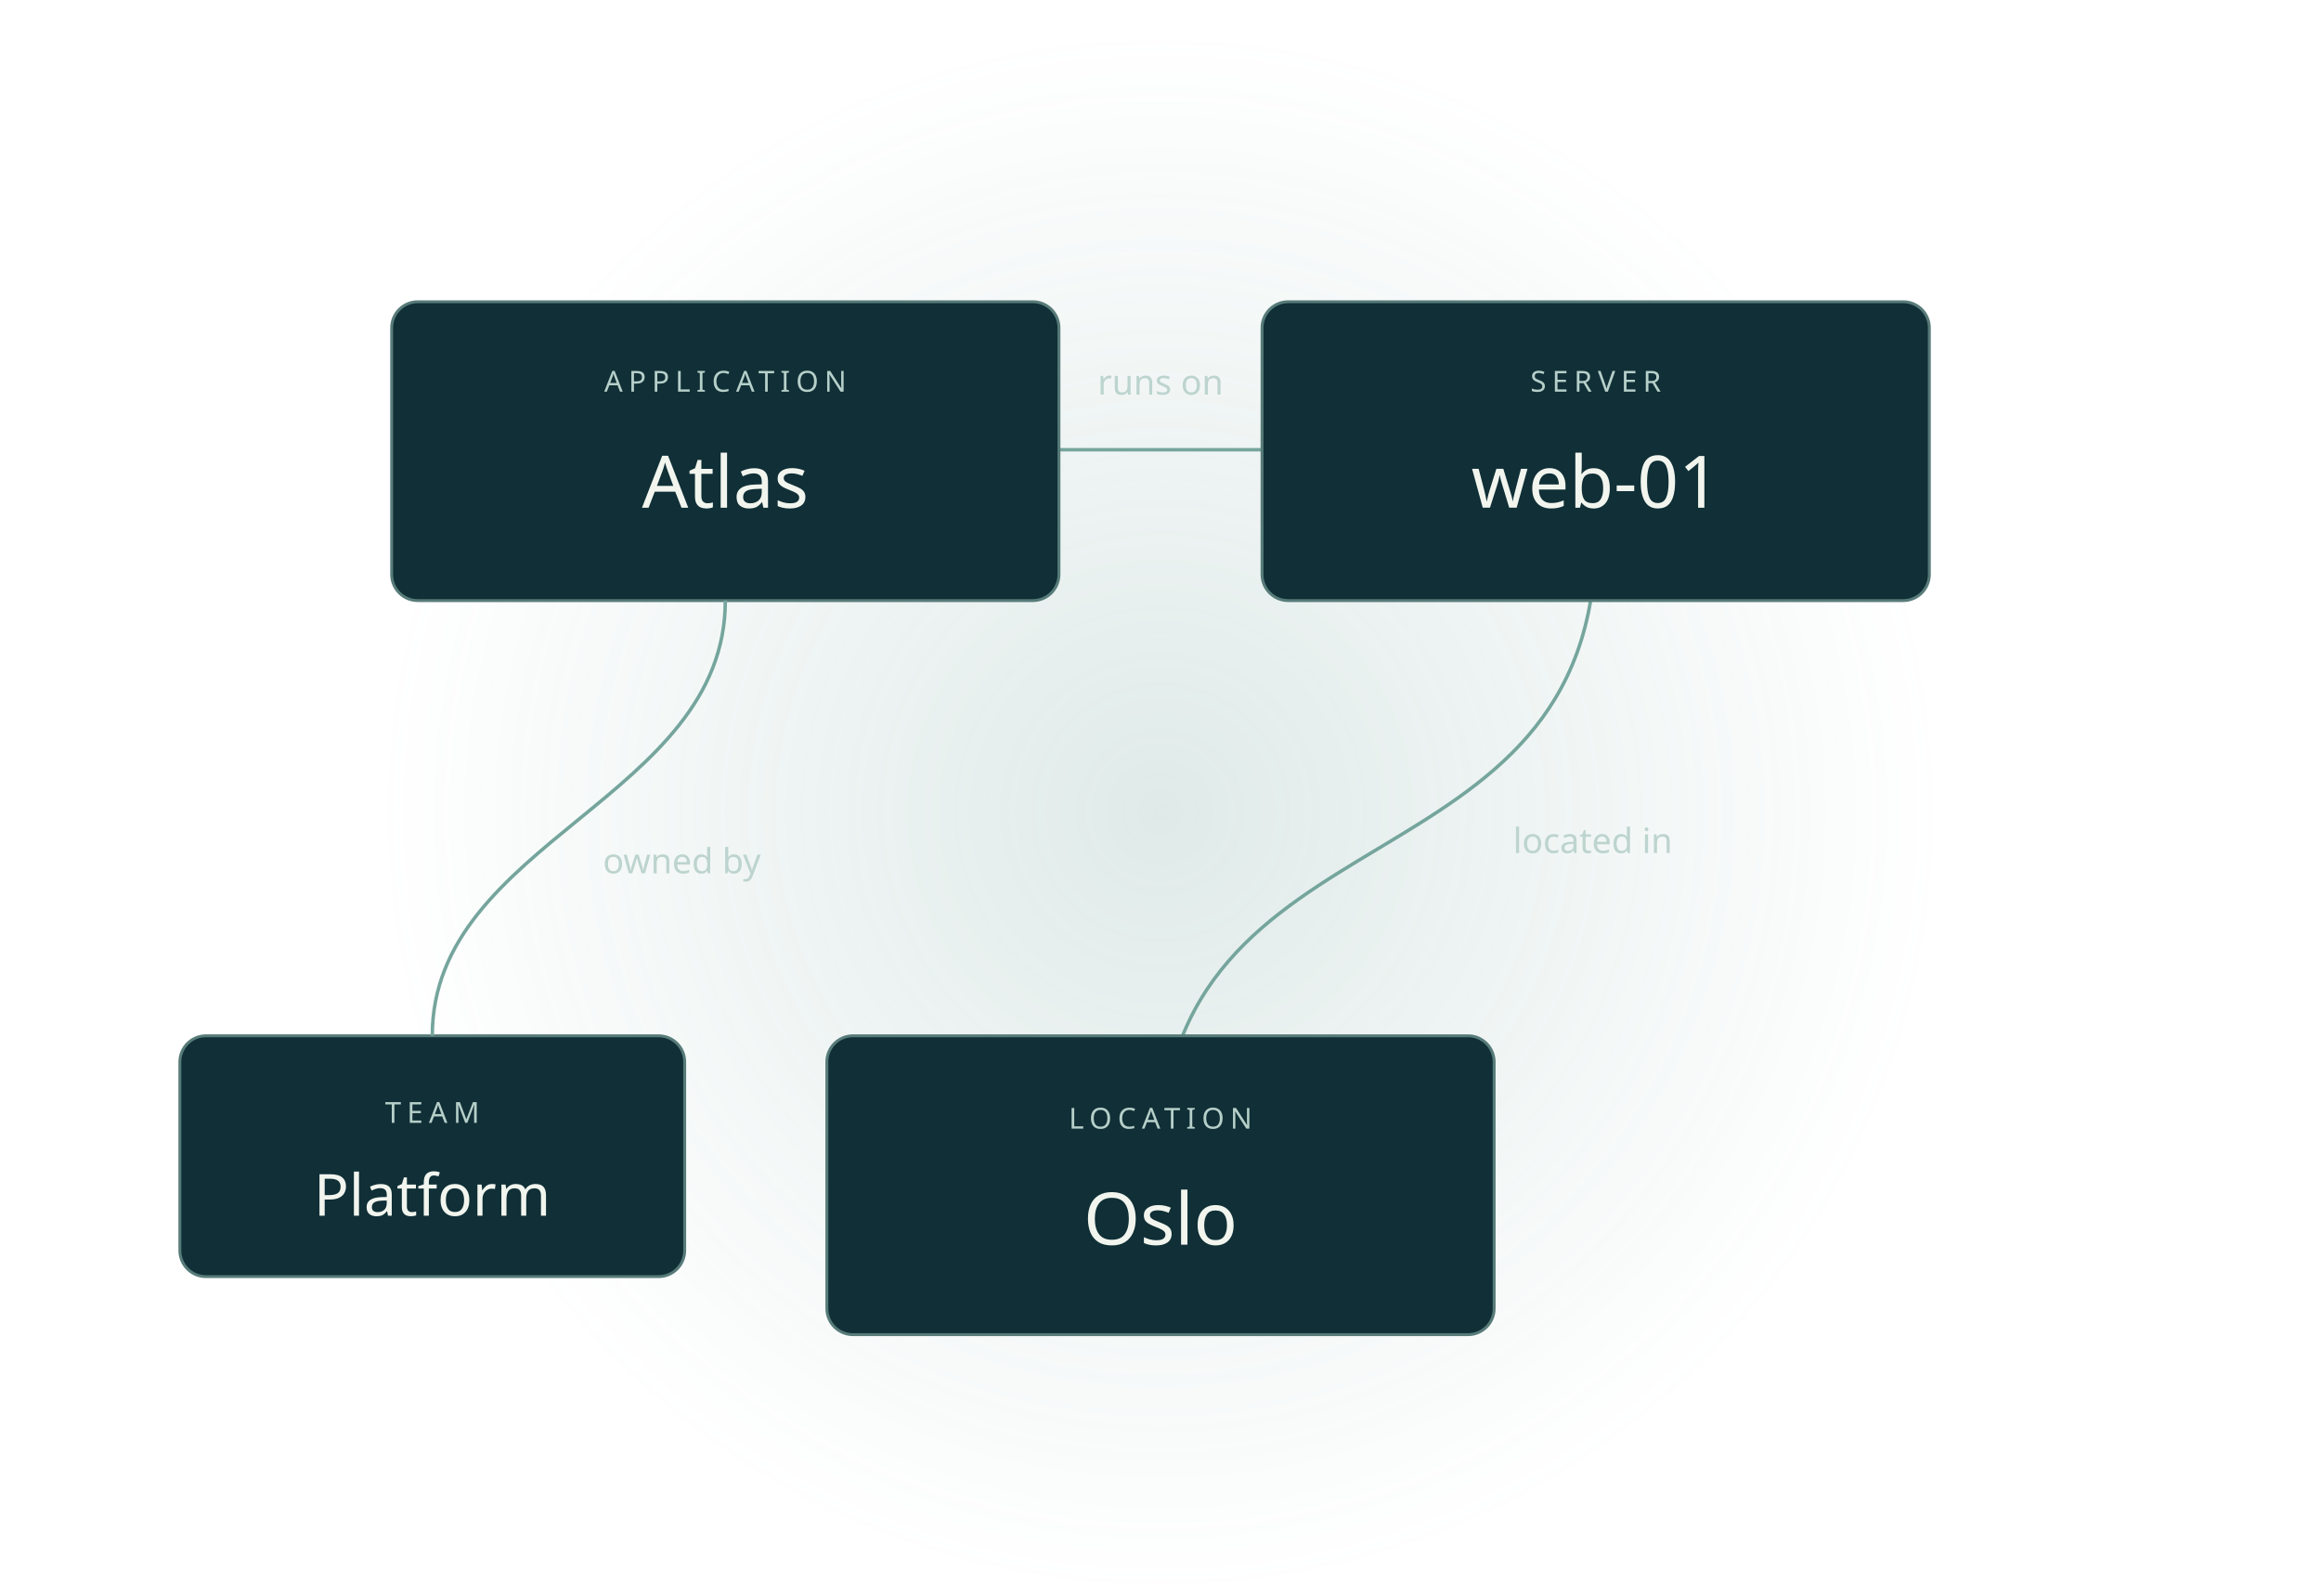
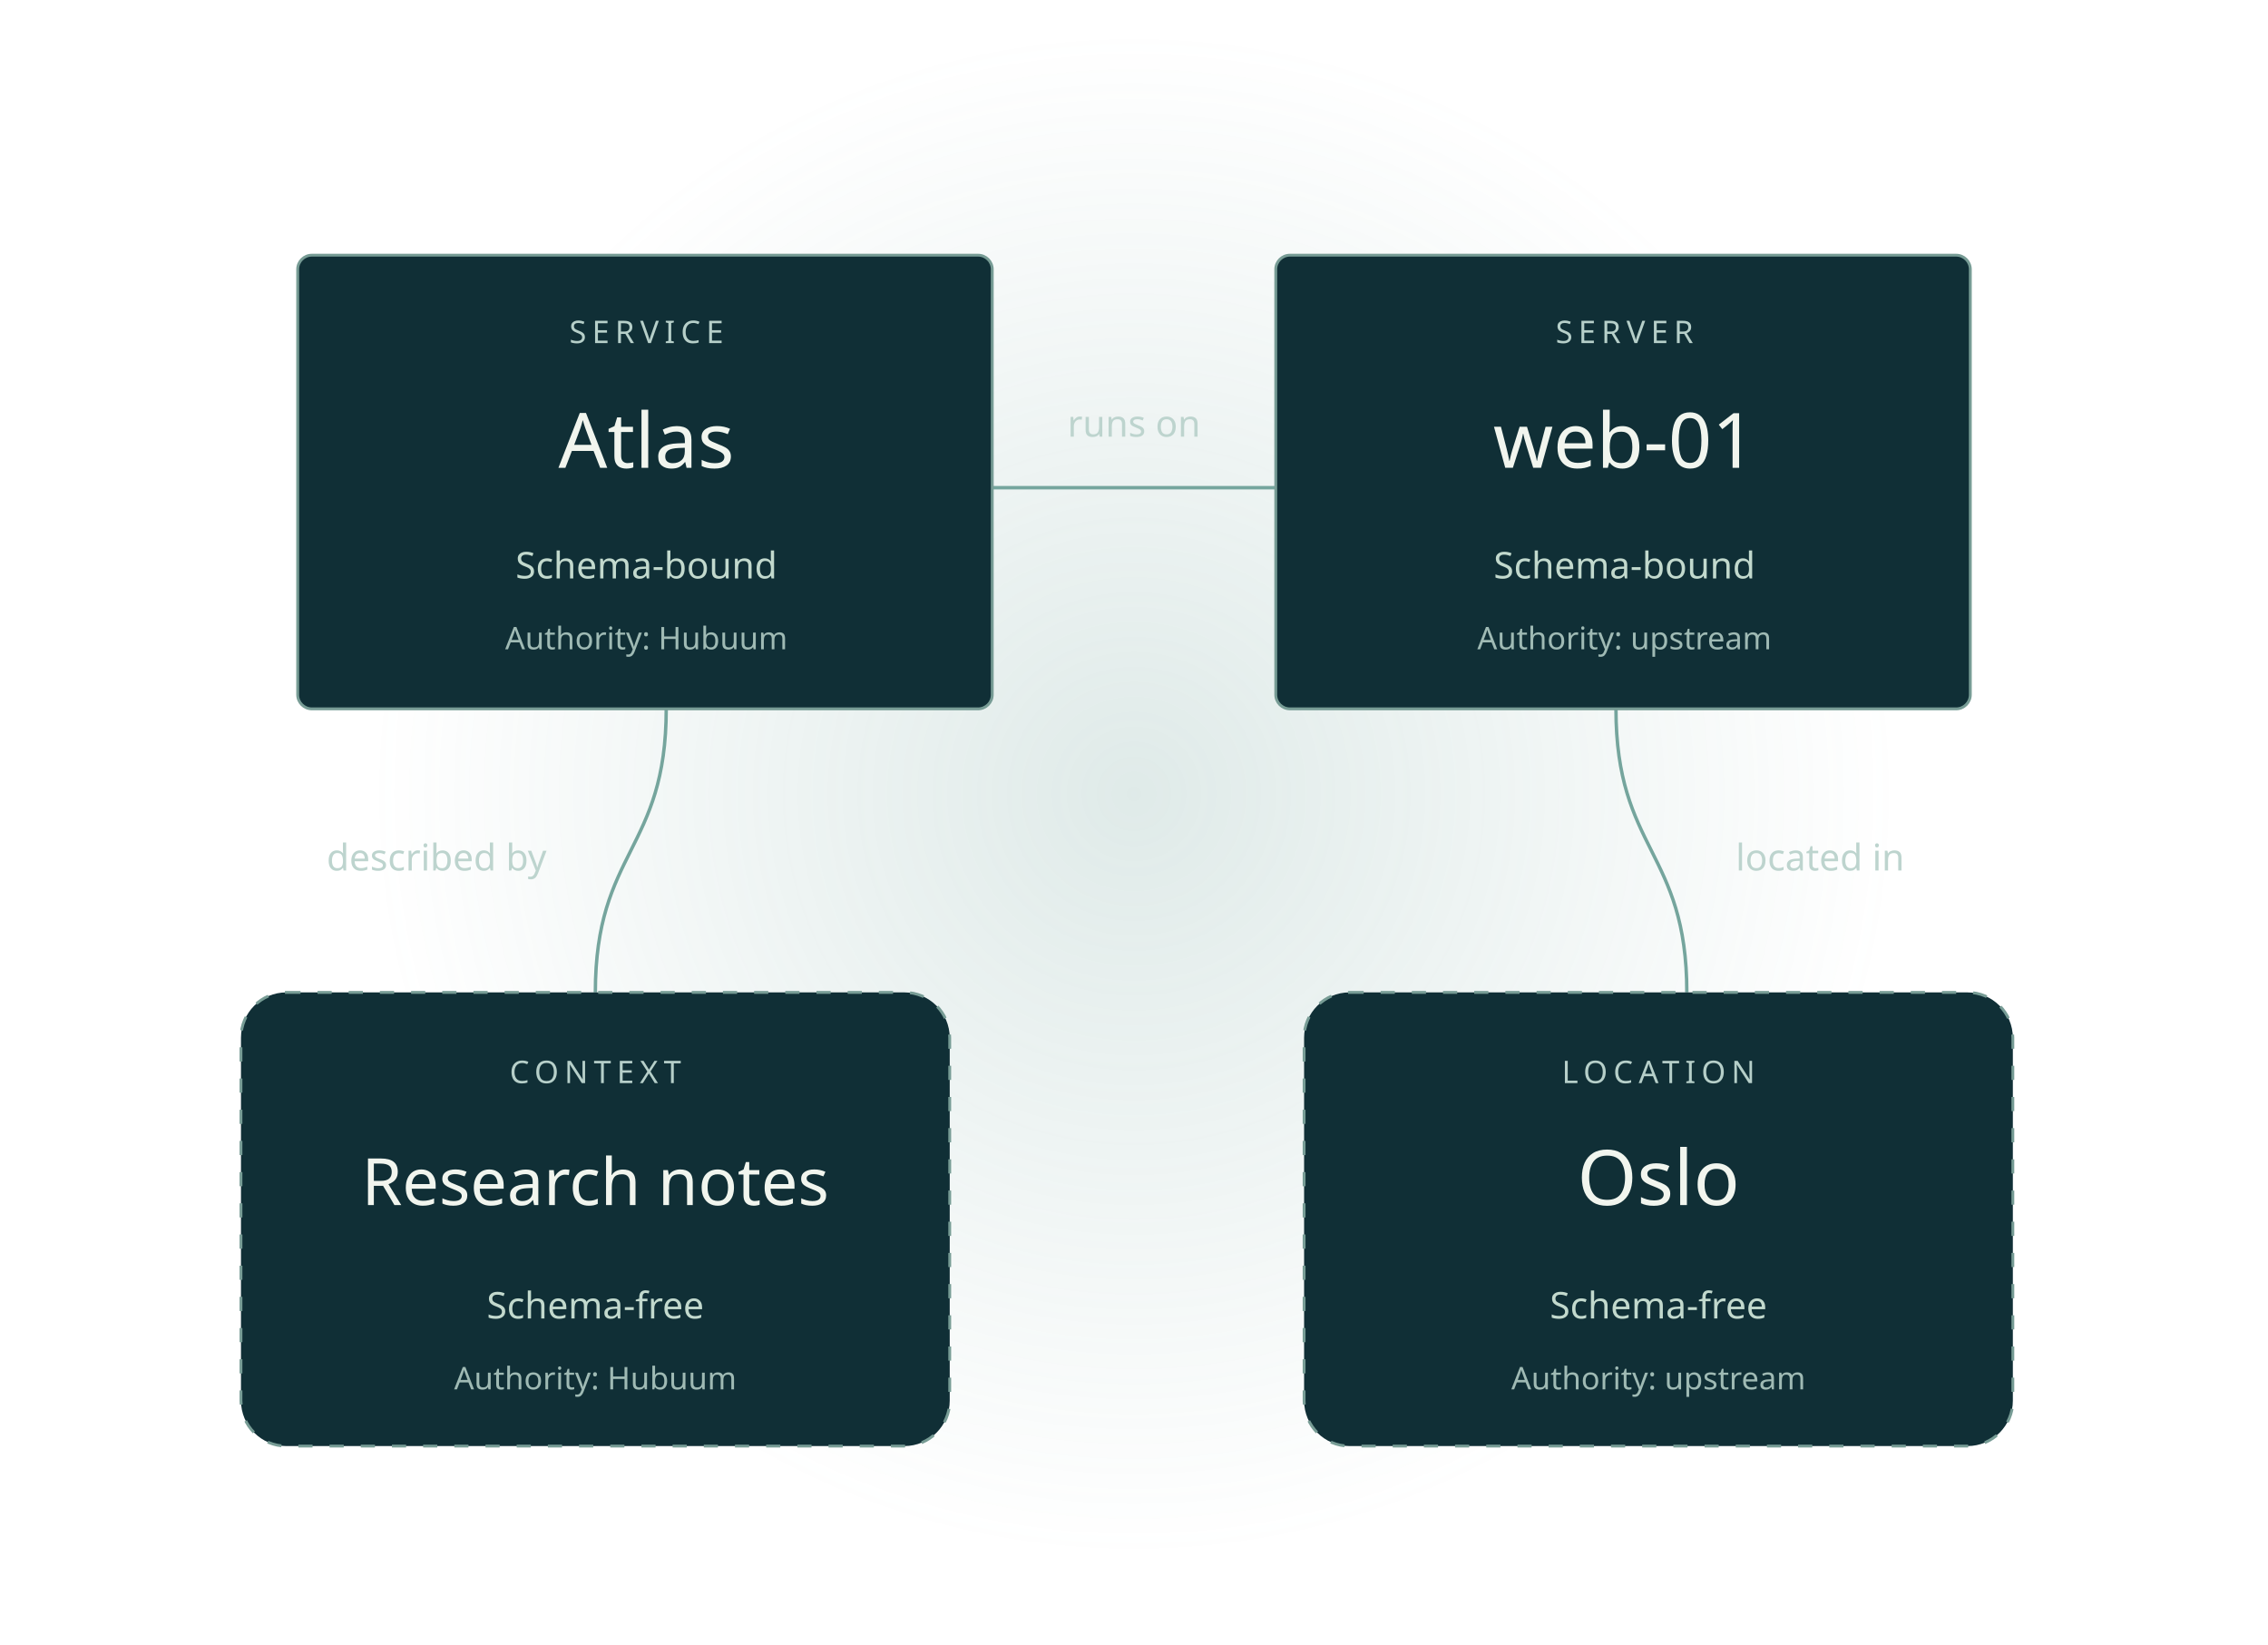
- <svg xmlns="http://www.w3.org/2000/svg" viewBox="0 0 800 550" role="img" aria-labelledby="title">
+ <svg xmlns="http://www.w3.org/2000/svg" viewBox="0 0 800 580" role="img" aria-labelledby="title">
  <defs>
    <radialGradient id="wash">
      <stop stop-color="#61988f" stop-opacity=".2" />
      <stop offset="1" stop-color="#61988f" stop-opacity="0" />
    </radialGradient>
  </defs>
  <circle cx="400" cy="280" r="270" fill="url(#wash)" />
  <g fill="none" stroke="#75a59d" stroke-width="1.2">
-     <path d="M250 155C400 155 400 155 550 155 M550 185C550 310 400 275 400 400" />
+     <path d="M350 172H450 M235 250C235 300 210 300 210 350 M570 250C570 300 595 300 595 350" />
  </g>
  <g font-family="system-ui,sans-serif" text-anchor="middle">
-     <g fill="#bdd4ce" font-size="12">
-       <text x="400" y="136">runs on</text>
-       <text x="549" y="294">located in</text>
-       <text x="235" y="301">owned by</text>
+     <g fill="#bdd4ce" font-size="13">
+       <text x="400" y="154">runs on</text>
+       <text x="642" y="307">located in</text>
+       <text x="154" y="307">described by</text>
    </g>
-     <g fill="#102f36" stroke="#577b79">
-       <rect x="135" y="104" width="230" height="103" rx="9" />
-       <rect x="435" y="104" width="230" height="103" rx="9" />
-       <rect x="285" y="357" width="230" height="103" rx="9" />
-       <rect x="62" y="357" width="174" height="83" rx="9" />
+     <g fill="#102f36" stroke="#779c95">
+       <rect x="105" y="90" width="245" height="160" rx="5" />
+       <rect x="450" y="90" width="245" height="160" rx="5" />
    </g>
-     <g fill="#b6cfc9" font-size="10" letter-spacing="2">
-       <text x="250" y="135">APPLICATION</text>
-       <text x="550" y="135">SERVER</text>
-       <text x="400" y="389">LOCATION</text>
-       <text x="149" y="387">TEAM</text>
+     <g fill="#102f36" stroke="#779c95" stroke-dasharray="5 6">
+       <rect x="85" y="350" width="250" height="160" rx="16" />
+       <rect x="460" y="350" width="250" height="160" rx="16" />
    </g>
-     <g fill="#f1f5ee" font-size="25">
-       <text x="250" y="175">Atlas</text>
-       <text x="550" y="175">web-01</text>
-       <text x="400" y="429">Oslo</text>
-       <text x="149" y="419" font-size="20">Platform</text>
+     <g fill="#b6cfc9" font-size="11" letter-spacing="2">
+       <text x="228" y="121">SERVICE</text>
+       <text x="573" y="121">SERVER</text>
+       <text x="210" y="382">CONTEXT</text>
+       <text x="585" y="382">LOCATION</text>
+     </g>
+     <g fill="#f1f5ee" font-size="27">
+       <text x="228" y="165">Atlas</text>
+       <text x="573" y="165">web-01</text>
+       <text x="210" y="425" font-size="23">Research notes</text>
+       <text x="585" y="425">Oslo</text>
+     </g>
+     <g fill="#c2d9cd" font-size="13">
+       <text x="228" y="204">Schema-bound</text>
+       <text x="573" y="204">Schema-bound</text>
+       <text x="210" y="465">Schema-free</text>
+       <text x="585" y="465">Schema-free</text>
+     </g>
+     <g fill="#9fbab4" font-size="11">
+       <text x="228" y="229">Authority: Hubuum</text>
+       <text x="573" y="229">Authority: upstream</text>
+       <text x="210" y="490">Authority: Hubuum</text>
+       <text x="585" y="490">Authority: upstream</text>
    </g>
  </g>
-   <path d="M250 207C250 275 149 290 149 357" fill="none" stroke="#75a59d" stroke-width="1.2" />
</svg>
